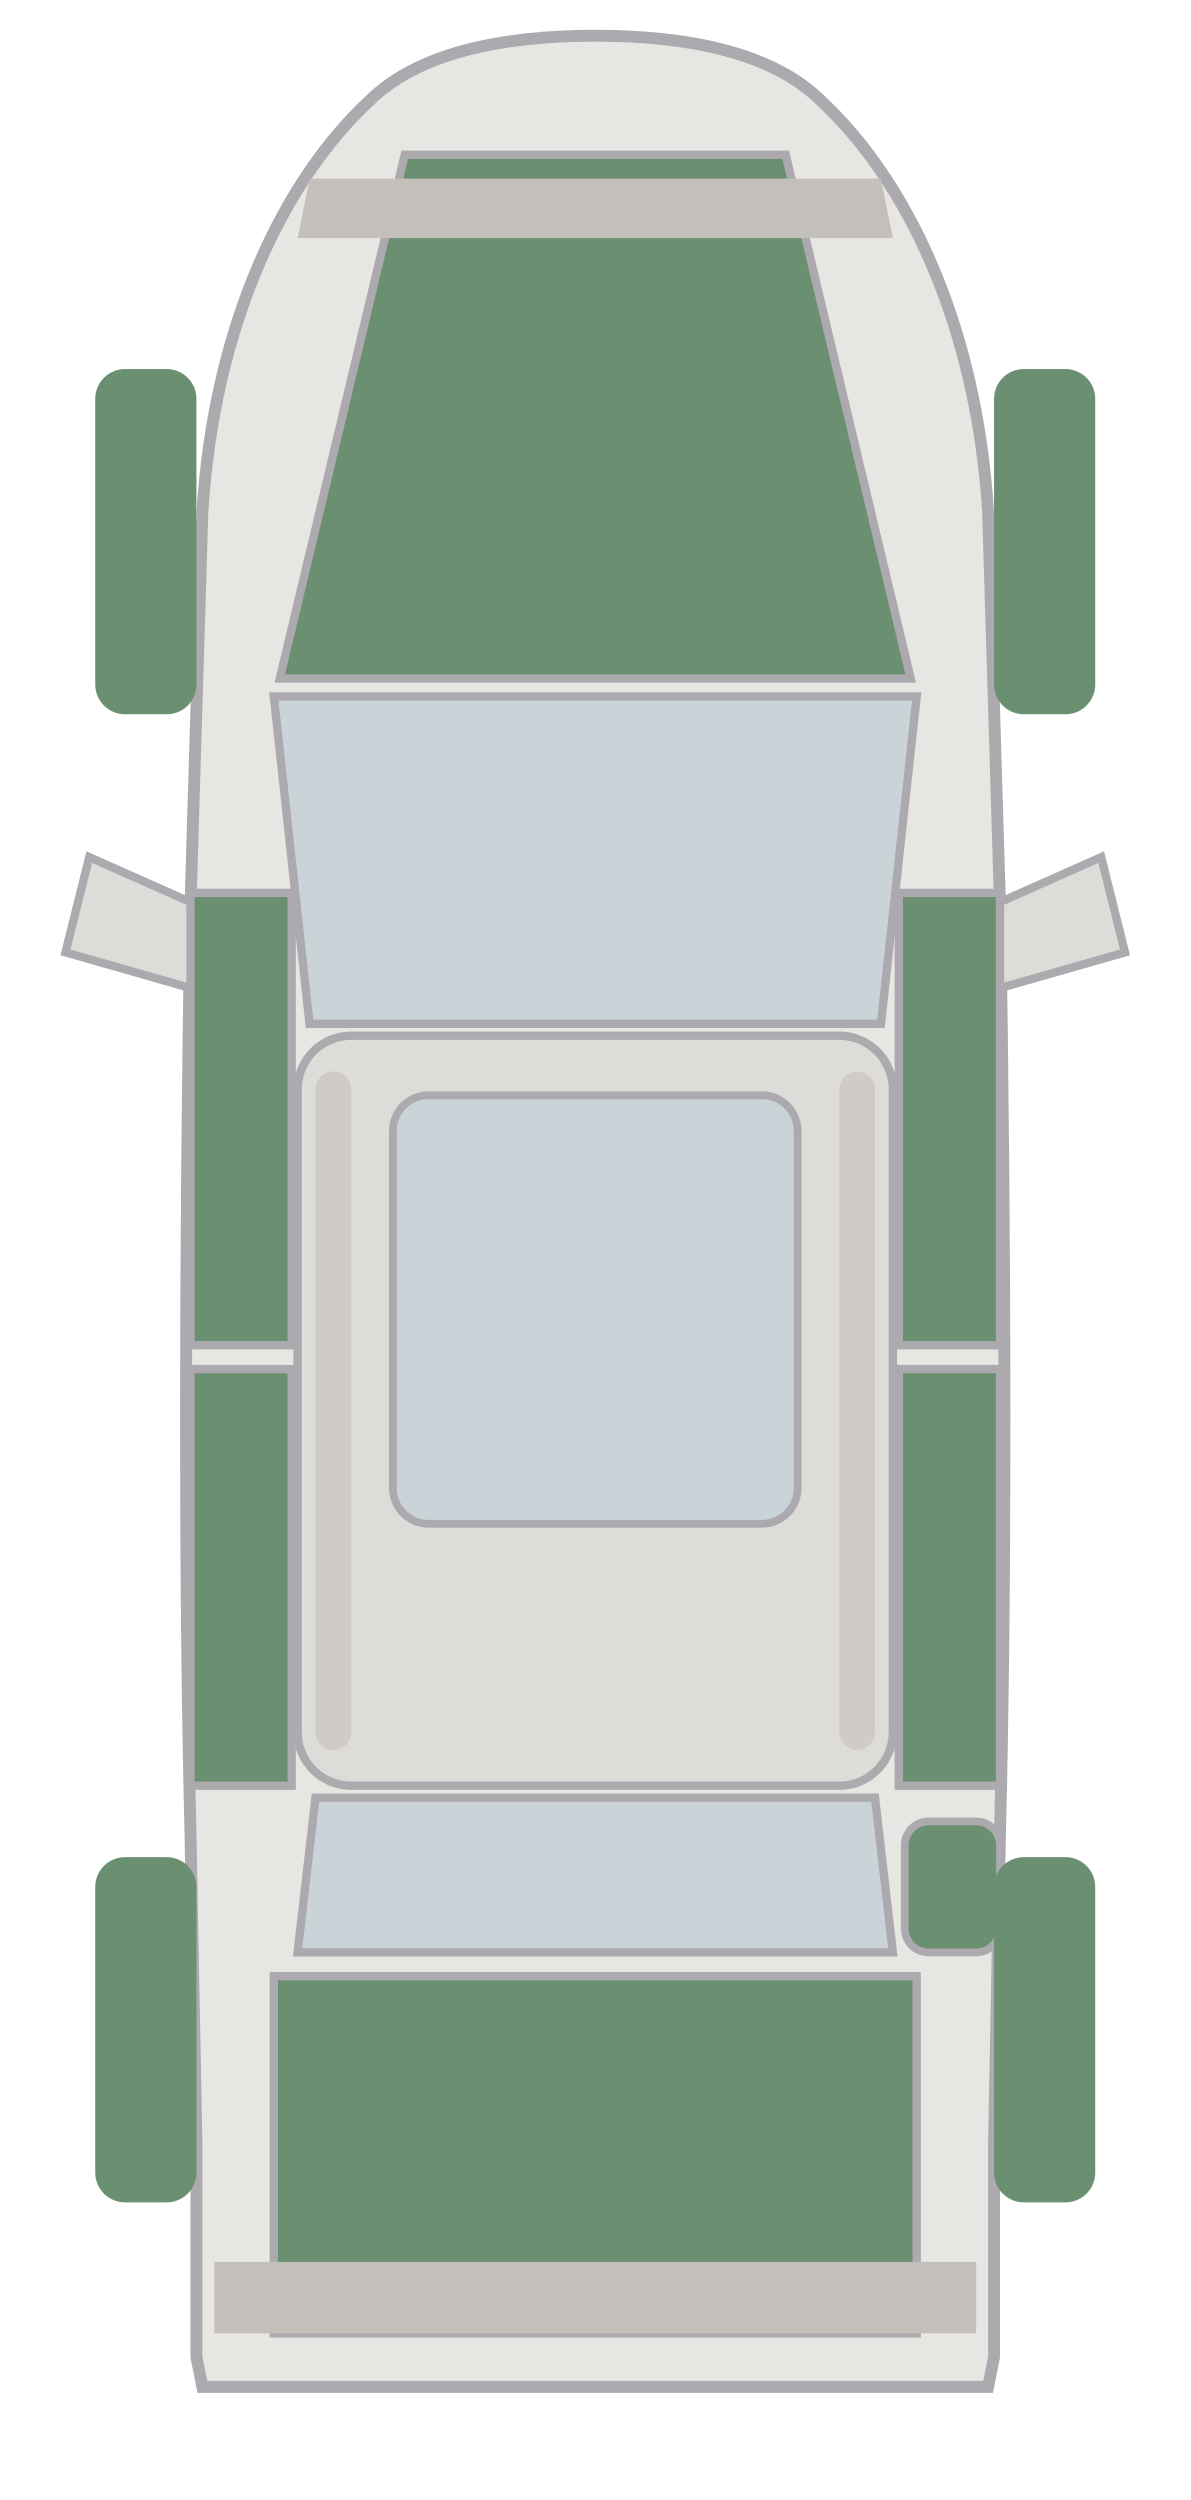
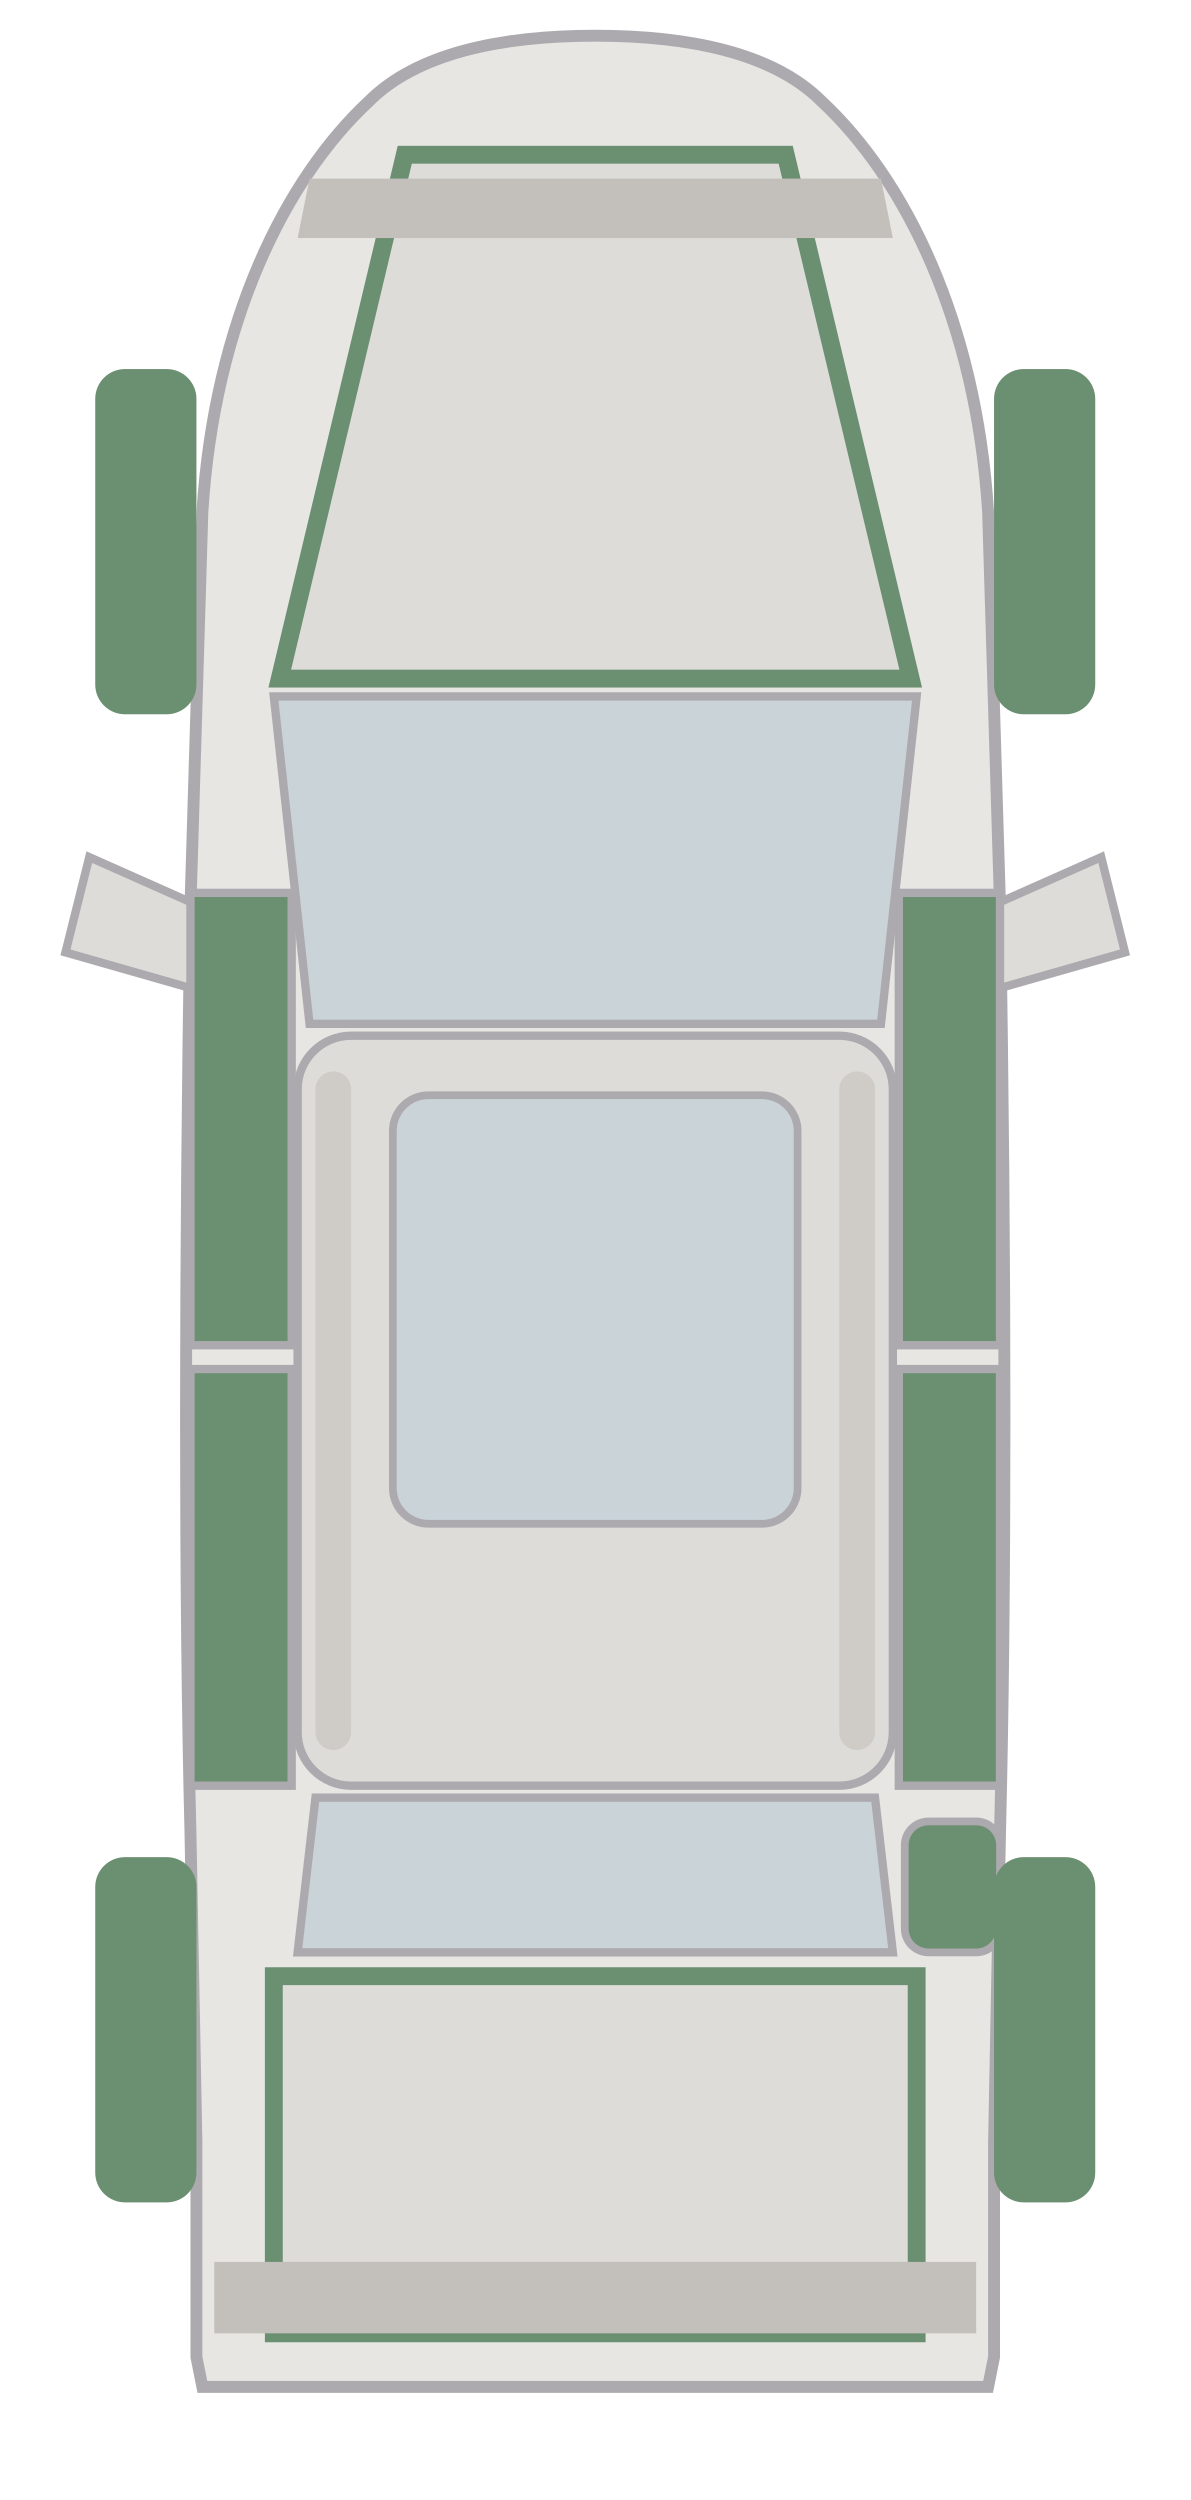
<svg xmlns="http://www.w3.org/2000/svg" viewBox="0 0 200 420" width="200" height="420">
  <g id="car-topdown">
    <path id="body" d="M100,6 C116,6 130,9 138,17 C152,30 164,54 166,86          L168,152 C169,214 169,268 168,308 L167,360 L167,396          L166,401 L34,401 L33,396 L33,360 L32,308          C31,268 31,214 32,152 L34,86 C36,54 48,30 62,17          C70,9 84,6 100,6 Z" fill="#E8E6E3" stroke="#ACAAAE" stroke-width="2" />
-     <path id="hood" d="M68,26 L132,26 L153,114 L47,114 Z" fill="#6B8F71" stroke="#ACAAAE" stroke-width="1.4" />
+     <path id="hood" d="M68,26 L132,26 L153,114 L47,114 Z" fill="#DEDCD9" stroke="#6B8F71" stroke-width="3" />
    <path d="M52,30 L148,30 L150,40 L50,40 Z" fill="#C3C0BB" />
    <path d="M46,117 L154,117 L148,172 L52,172 Z" fill="#C9D3D8" stroke="#ACAAAE" stroke-width="1.4" />
    <rect x="50" y="174" width="100" height="126" rx="9" fill="#DEDCD9" stroke="#ACAAAE" stroke-width="1.4" />
    <rect x="53" y="180" width="6" height="114" rx="3" fill="#CFCCC7" />
    <rect x="141" y="180" width="6" height="114" rx="3" fill="#CFCCC7" />
    <rect x="66" y="184" width="68" height="72" rx="6" fill="#C9D3D8" stroke="#ACAAAE" stroke-width="1.3" />
    <path d="M53,302 L147,302 L150,328 L50,328 Z" fill="#C9D3D8" stroke="#ACAAAE" stroke-width="1.4" />
-     <path id="tailgate" d="M46,332 L154,332 L154,392 L46,392 Z" fill="#6B8F71" stroke="#ACAAAE" stroke-width="1.4" />
+     <path id="tailgate" d="M46,332 L154,332 L154,392 L46,392 Z" fill="#DEDCD9" stroke="#6B8F71" stroke-width="3" />
    <path d="M36,380 L164,380 L164,392 L36,392 Z" fill="#C3C0BB" />
    <path d="M33,152 L15,144 L11,160 L32,166 Z" fill="#DEDCD9" stroke="#ACAAAE" stroke-width="1.4" />
    <path d="M167,152 L185,144 L189,160 L168,166 Z" fill="#DEDCD9" stroke="#ACAAAE" stroke-width="1.4" />
    <path id="door-fl" d="M32,150 L49,150 L49,226 L32,226 Z" fill="#6B8F71" stroke="#ACAAAE" stroke-width="1.4" />
    <path id="door-rl" d="M32,230 L49,230 L49,300 L32,300 Z" fill="#6B8F71" stroke="#ACAAAE" stroke-width="1.4" />
    <path id="door-fr" d="M168,150 L151,150 L151,226 L168,226 Z" fill="#6B8F71" stroke="#ACAAAE" stroke-width="1.4" />
    <path id="door-rr" d="M168,230 L151,230 L151,300 L168,300 Z" fill="#6B8F71" stroke="#ACAAAE" stroke-width="1.4" />
    <rect id="tank-lid" x="152" y="306" width="16" height="22" rx="4" fill="#6B8F71" stroke="#ACAAAE" stroke-width="1.3" />
    <rect id="tyre-fl" x="16" y="62" width="17" height="58" rx="5" fill="#6B8F71" />
    <rect id="tyre-rl" x="16" y="312" width="17" height="58" rx="5" fill="#6B8F71" />
    <rect id="tyre-fr" x="167" y="62" width="17" height="58" rx="5" fill="#6B8F71" />
    <rect id="tyre-rr" x="167" y="312" width="17" height="58" rx="5" fill="#6B8F71" />
  </g>
</svg>
